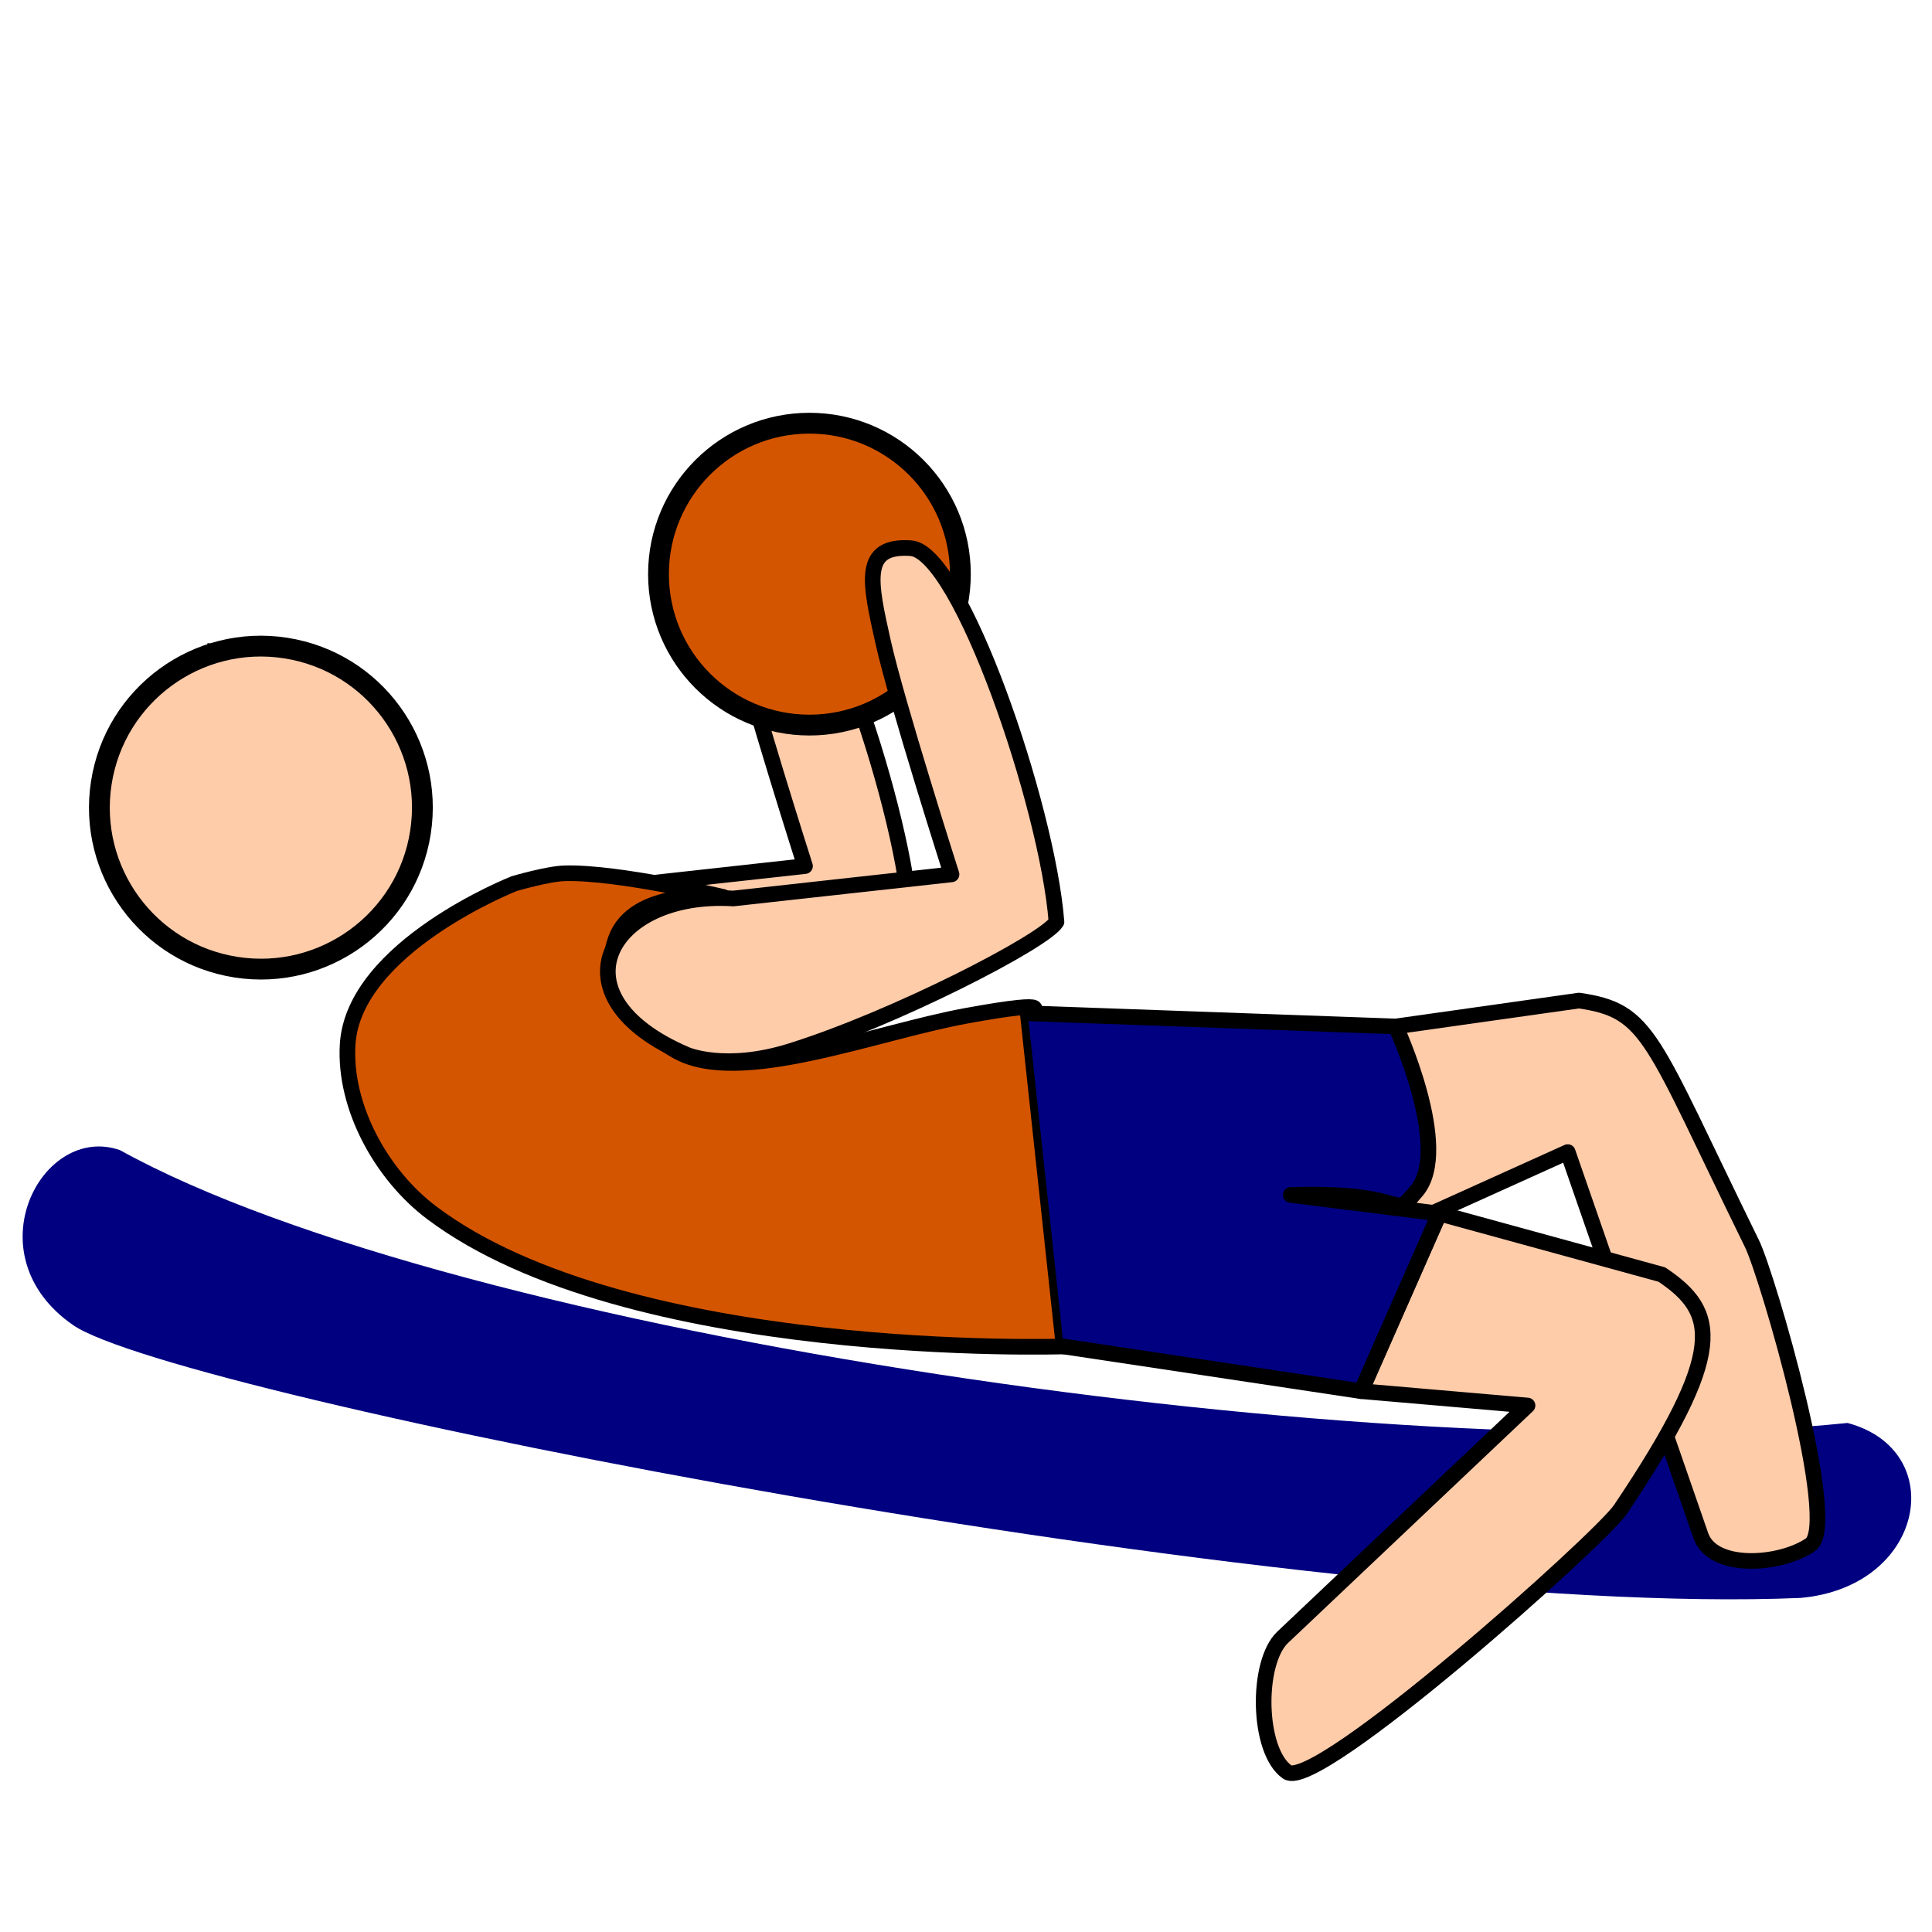
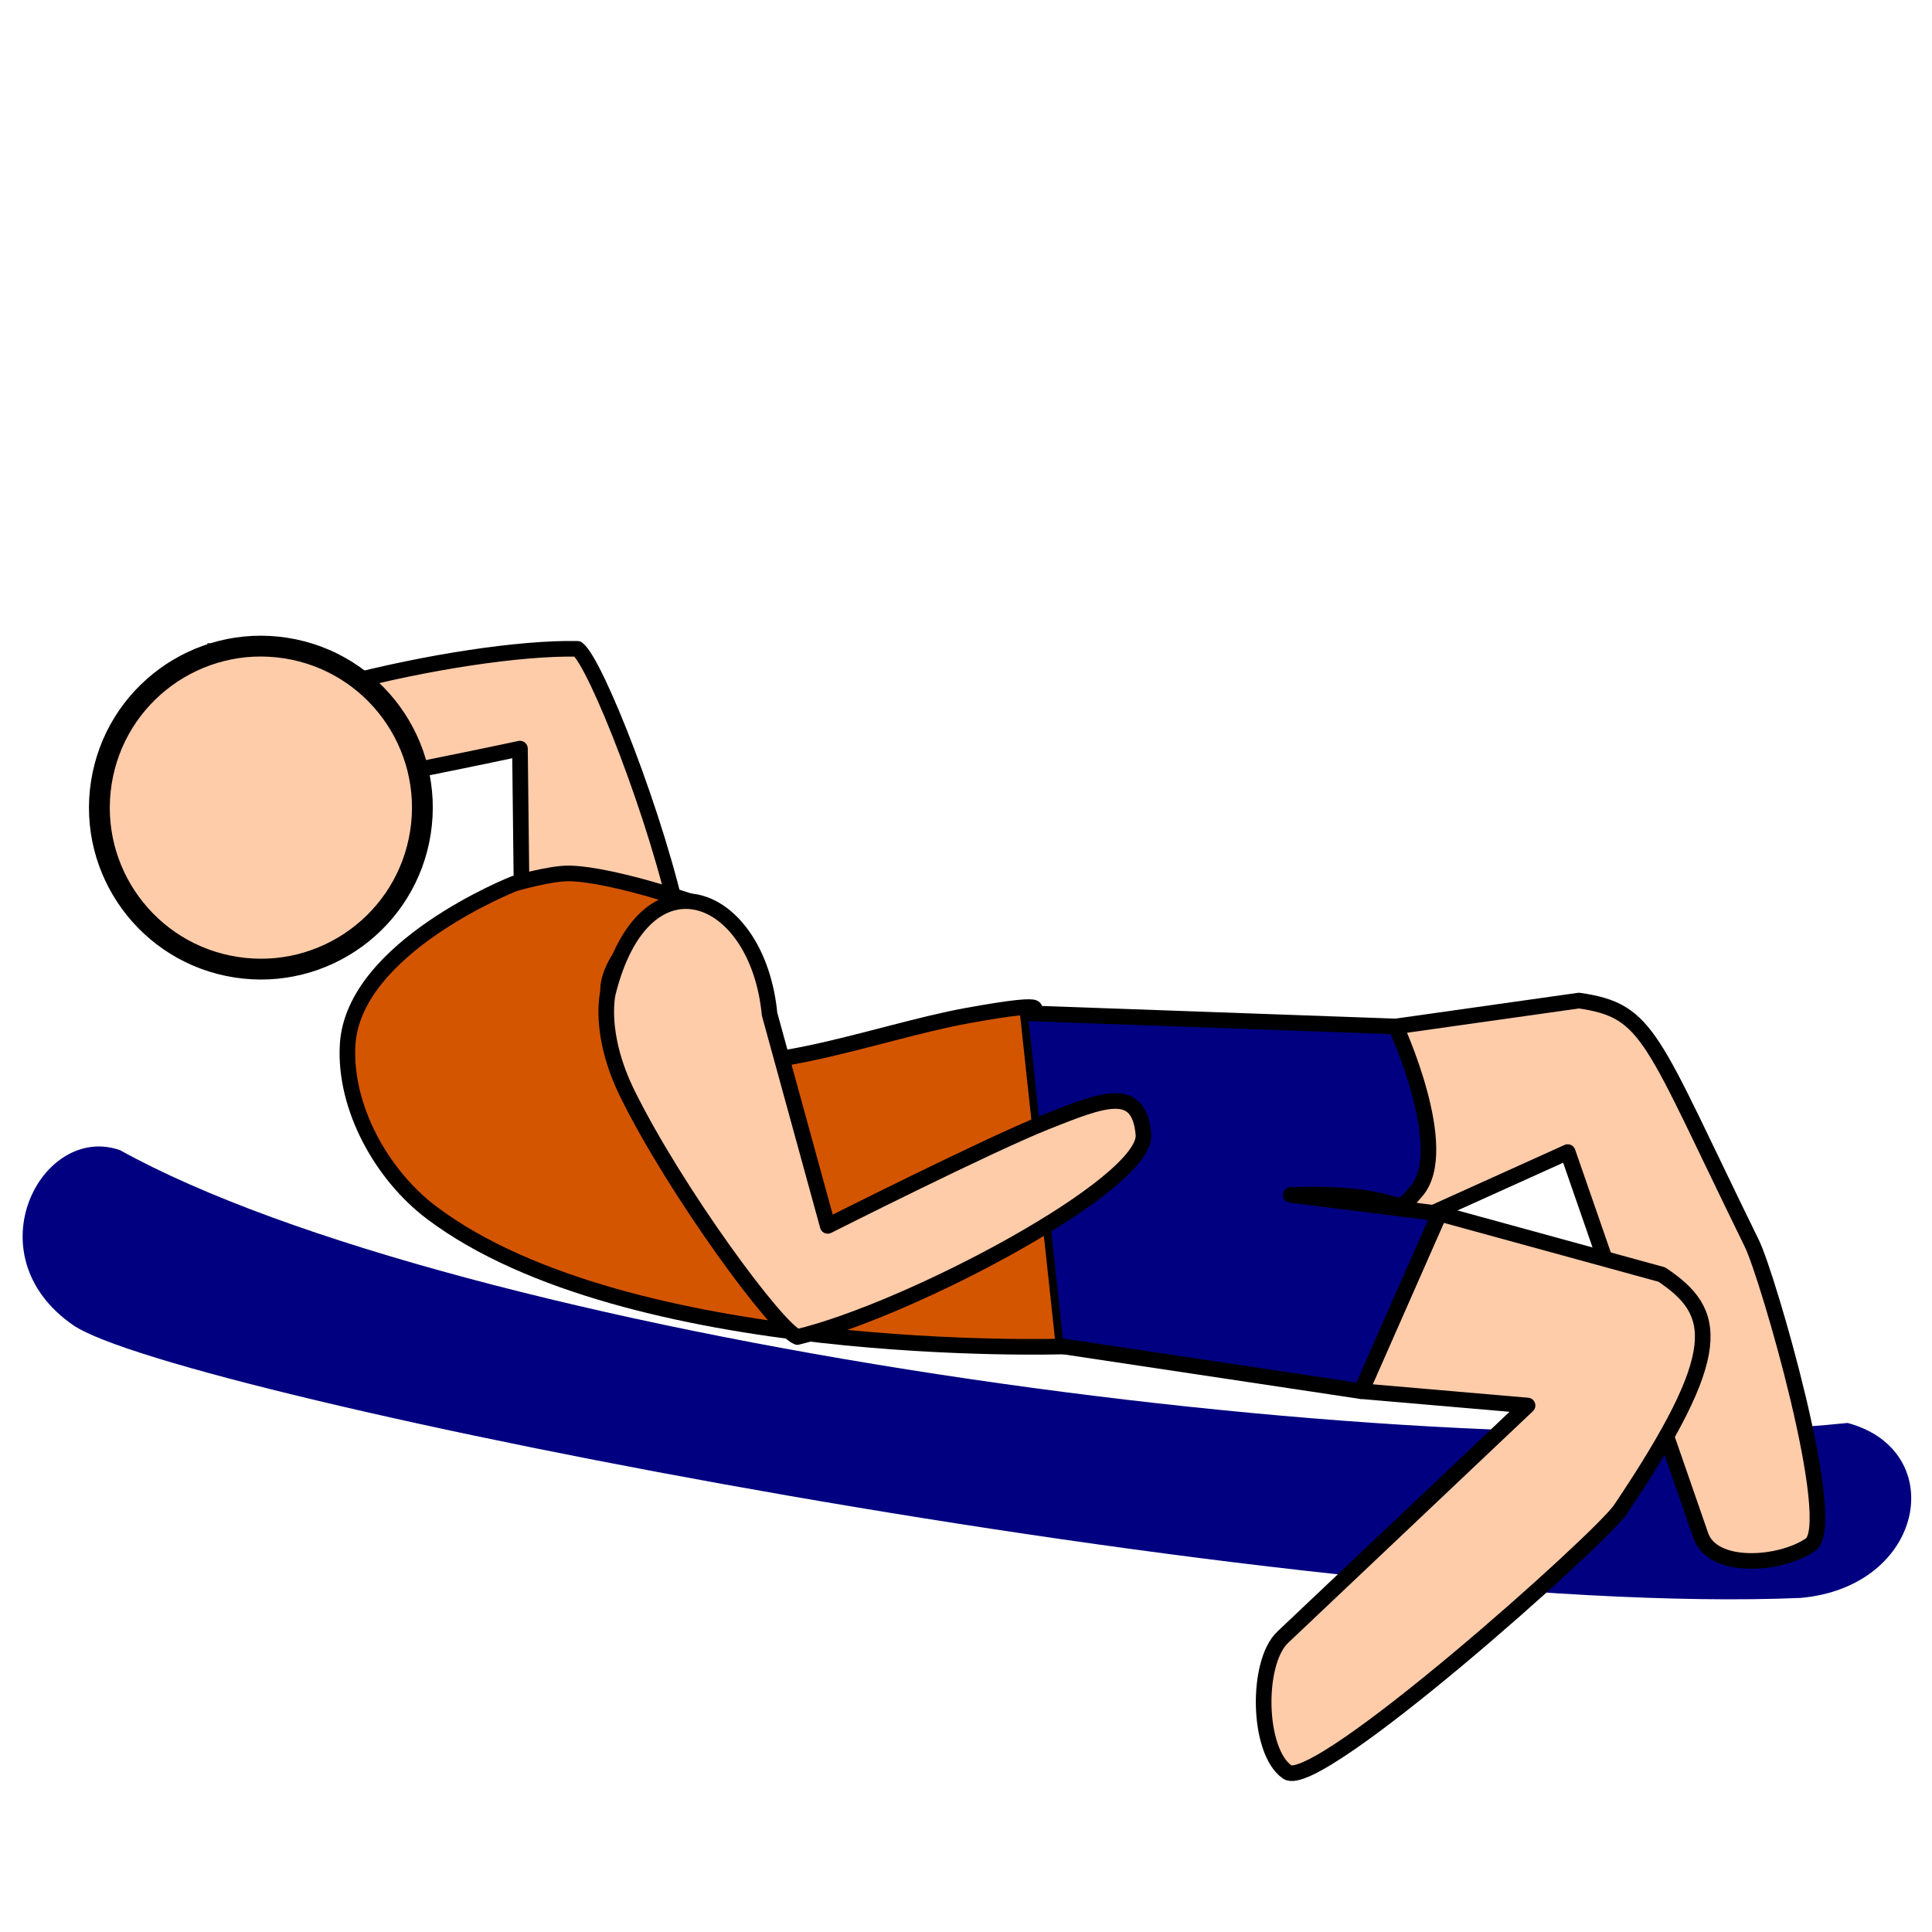
- <svg xmlns="http://www.w3.org/2000/svg" version="1.1" id="svg2" width="128" height="128" viewBox="0 0 128 128">
-   <defs id="defs6" />
-   <g id="g937" transform="matrix(1.035312,0,0,1.035312,3.821,-6.353122)">
-     <g id="g1469" transform="translate(0.06454459,-5.288431)">
-       <path id="path833" d="M 114.478,102.484 C 85.093,105.512 25.489,96.966 3.923,85.026 -1.08,83.276 -5.566,91.734 0.923,96.222 7.413,100.71 79.69,115.033 111.478,113.68 c 7.971,-0.718 9.531,-9.445 3,-11.195 z" style="fill:#000080;fill-opacity:1;stroke:none;stroke-width:2.317;stroke-linecap:round;stroke-linejoin:round;stroke-miterlimit:4;stroke-dasharray:none;stroke-opacity:1" />
-       <path style="fill:#ffccaa;fill-opacity:1;stroke:#000000;stroke-width:1px;stroke-linecap:round;stroke-linejoin:round;stroke-opacity:1" d="M 54.476,69.883 C 53.901,62.483 48.317,46.19 45.153,45.974 c -3.164,-0.216 -2.64,2.135 -1.766,6.027 0.873,3.892 4.373,14.847 4.373,14.847 l -13.966,1.543 c -7.962,-0.492 -11.772,6.242 -3.004,9.988 0,0 2.465,1.085 6.654,-0.22 6.666,-2.077 16.33,-7.059 17.032,-8.276 z" id="path890-2-1-6" />
-       <path id="path823" d="M 8.22,64.105 10.003,52.652" style="fill:none;stroke:#000000;stroke-width:0.966px;stroke-linecap:butt;stroke-linejoin:miter;stroke-opacity:1" />
-       <circle transform="rotate(-81.14847)" style="fill:#ffccaa;fill-opacity:1;stroke:#000000;stroke-width:1.332;stroke-linecap:round;stroke-linejoin:round;stroke-miterlimit:4;stroke-dasharray:none;stroke-opacity:1" id="path817" cx="-60.364" cy="22.496" r="10.334" />
-       <path style="fill:#d45500;fill-opacity:1;stroke:#000000;stroke-width:1px;stroke-linecap:round;stroke-linejoin:round;stroke-opacity:1" d="m 29.151,67.971 c 0,0 2.141,-0.633 3.244,-0.662 3.416,-0.091 10.138,1.514 10.138,1.514 0,0 -5.394,-0.577 -6.77,2.423 -1.377,3 1.376,6.105 3.818,7.464 4.007,2.231 12.58,-1.198 18.495,-2.281 6.316,-1.156 3.937,-0.163 3.937,-0.163 l 2.297,21.322 c 0,0 -27.893,0.903 -40.448,-8.563 -3.197,-2.41 -5.604,-6.746 -5.372,-10.742 0.363,-6.263 10.661,-10.312 10.661,-10.312 z" id="path882" />
-       <path style="fill:#ffccaa;fill-opacity:1;stroke:#000000;stroke-width:1px;stroke-linecap:round;stroke-linejoin:round;stroke-opacity:1" d="m 97.288,75.454 c 4.529,0.66 4.545,2.255 11.066,15.548 1.011,2.062 5.641,17.979 3.745,19.276 -1.937,1.325 -6.247,1.63 -7.016,-0.587 L 96.568,85.15 85.79,90.018 85.564,77.111 Z" id="path890" />
-       <path style="fill:#ffccaa;fill-opacity:1;stroke:#000000;stroke-width:1px;stroke-linecap:round;stroke-linejoin:round;stroke-opacity:1" d="m 102.59,92.987 c 3.585,2.399 4.173,4.878 -2.644,15.026 -1.281,1.906 -19.449,18.128 -21.329,16.808 -1.92,-1.349 -1.995,-7.008 -0.29,-8.622 l 15.669,-14.832 -10.65,-0.919 5.008,-11.365 z" id="path890-9" />
-       <path style="fill:#000080;fill-opacity:1;stroke:#000000;stroke-width:1px;stroke-linecap:round;stroke-linejoin:round;stroke-opacity:1" d="m 64.31,97.589 19.036,2.859 5.008,-11.365 c 0,0 0,0 -9.512,-1.191 8.048,-0.247 6.304,1.793 8.048,-0.247 2.3,-2.69 -1.327,-10.534 -1.327,-10.534 L 62.013,76.267" id="path886" />
-       <ellipse ry="9.659" rx="9.659" style="fill:#d45500;fill-opacity:1;stroke:#000000;stroke-width:1.332;stroke-linecap:round;stroke-linejoin:round;stroke-miterlimit:4;stroke-dasharray:none;stroke-opacity:1" id="path817-4" cx="48.043" cy="48.166" />
-       <path style="fill:#ffccaa;fill-opacity:1;stroke:#000000;stroke-width:1px;stroke-linecap:round;stroke-linejoin:round;stroke-opacity:1" d="m 63.851,70.414 c -0.574,-7.4 -6.158,-23.693 -9.322,-23.909 -3.164,-0.216 -2.64,2.135 -1.766,6.027 0.873,3.892 4.373,14.847 4.373,14.847 l -13.966,1.543 c -7.962,-0.492 -11.773,6.242 -3.004,9.988 0,0 2.465,1.085 6.654,-0.22 6.666,-2.077 16.33,-7.059 17.032,-8.276 z" id="path890-2-1" />
-     </g>
+ <svg xmlns="http://www.w3.org/2000/svg" viewBox="0 0 128 128">
+   <g transform="translate(3.888 -11.828) scale(1.03531)">
+     <path fill="navy" d="M114.478 102.484c-29.385 3.028-88.99-5.518-110.555-17.458-5.003-1.75-9.49 6.708-3 11.196 6.49 4.488 78.767 18.81 110.555 17.458 7.971-.718 9.531-9.446 3-11.196z" />
+     <path fill="#fca" stroke="#000" stroke-linecap="round" stroke-linejoin="round" d="M33.198 52.946c-7.42-.156-24.184 3.798-24.71 6.926-.525 3.127 1.866 2.837 5.825 2.35 3.96-.486 15.205-2.891 15.205-2.891l.162 14.05c-1.273 7.875 5.054 12.329 9.644 3.971 0 0 1.323-2.346.436-6.643-1.412-6.838-5.42-16.945-6.562-17.763z" />
+     <path fill="none" stroke="#000" stroke-width=".966" d="m8.22 64.105 1.783-11.453" />
+     <circle cx="-60.364" cy="22.496" r="10.334" fill="#fca" stroke="#000" stroke-linecap="round" stroke-linejoin="round" stroke-width="1.332" transform="rotate(-81.148)" />
+     <path fill="#d45500" stroke="#000" stroke-linecap="round" stroke-linejoin="round" d="M29.151 67.971s2.352-.686 3.558-.654c2.825.075 8.245 1.972 8.245 1.972s-4.077 1.132-5.454 4.132c-1.376 3 1.64 3.93 4.081 5.29 4.007 2.23 12.58-1.199 18.495-2.281 6.316-1.156 3.937-.163 3.937-.163l2.297 21.322s-27.892.903-40.448-8.563c-3.196-2.41-5.603-6.746-5.371-10.743.363-6.262 10.66-10.312 10.66-10.312z" />
+     <path fill="#fca" stroke="#000" stroke-linecap="round" stroke-linejoin="round" d="M97.288 75.454c4.529.66 4.545 2.255 11.065 15.548 1.012 2.062 5.641 17.98 3.746 19.276-1.937 1.325-6.247 1.63-7.016-.587L96.568 85.15 85.79 90.018l-.226-12.907Z" />
+     <path fill="#fca" stroke="#000" stroke-linecap="round" stroke-linejoin="round" d="M102.59 92.987c3.585 2.399 4.173 4.879-2.643 15.026-1.281 1.907-19.45 18.128-21.33 16.808-1.92-1.35-1.994-7.009-.29-8.622l15.67-14.832-10.65-.919 5.008-11.364z" />
+     <path fill="navy" stroke="#000" stroke-linecap="round" stroke-linejoin="round" d="m64.31 97.589 19.036 2.86 5.009-11.365-9.512-1.191c8.048-.248 6.304 1.792 8.048-.248 2.3-2.69-1.327-10.534-1.327-10.534l-23.55-.844" />
+     <path fill="#fca" stroke="#000" stroke-linecap="round" stroke-linejoin="round" d="M47.272 96.982c7.217-1.731 22.43-9.808 22.145-12.967-.285-3.158-2.524-2.27-6.23-.796-3.707 1.475-13.975 6.653-13.975 6.653l-3.72-13.549c-.767-7.94-8.016-10.644-10.336-1.396 0 0-.685 2.605 1.263 6.537 3.1 6.256 9.54 15.016 10.853 15.518z" />
  </g>
</svg>
